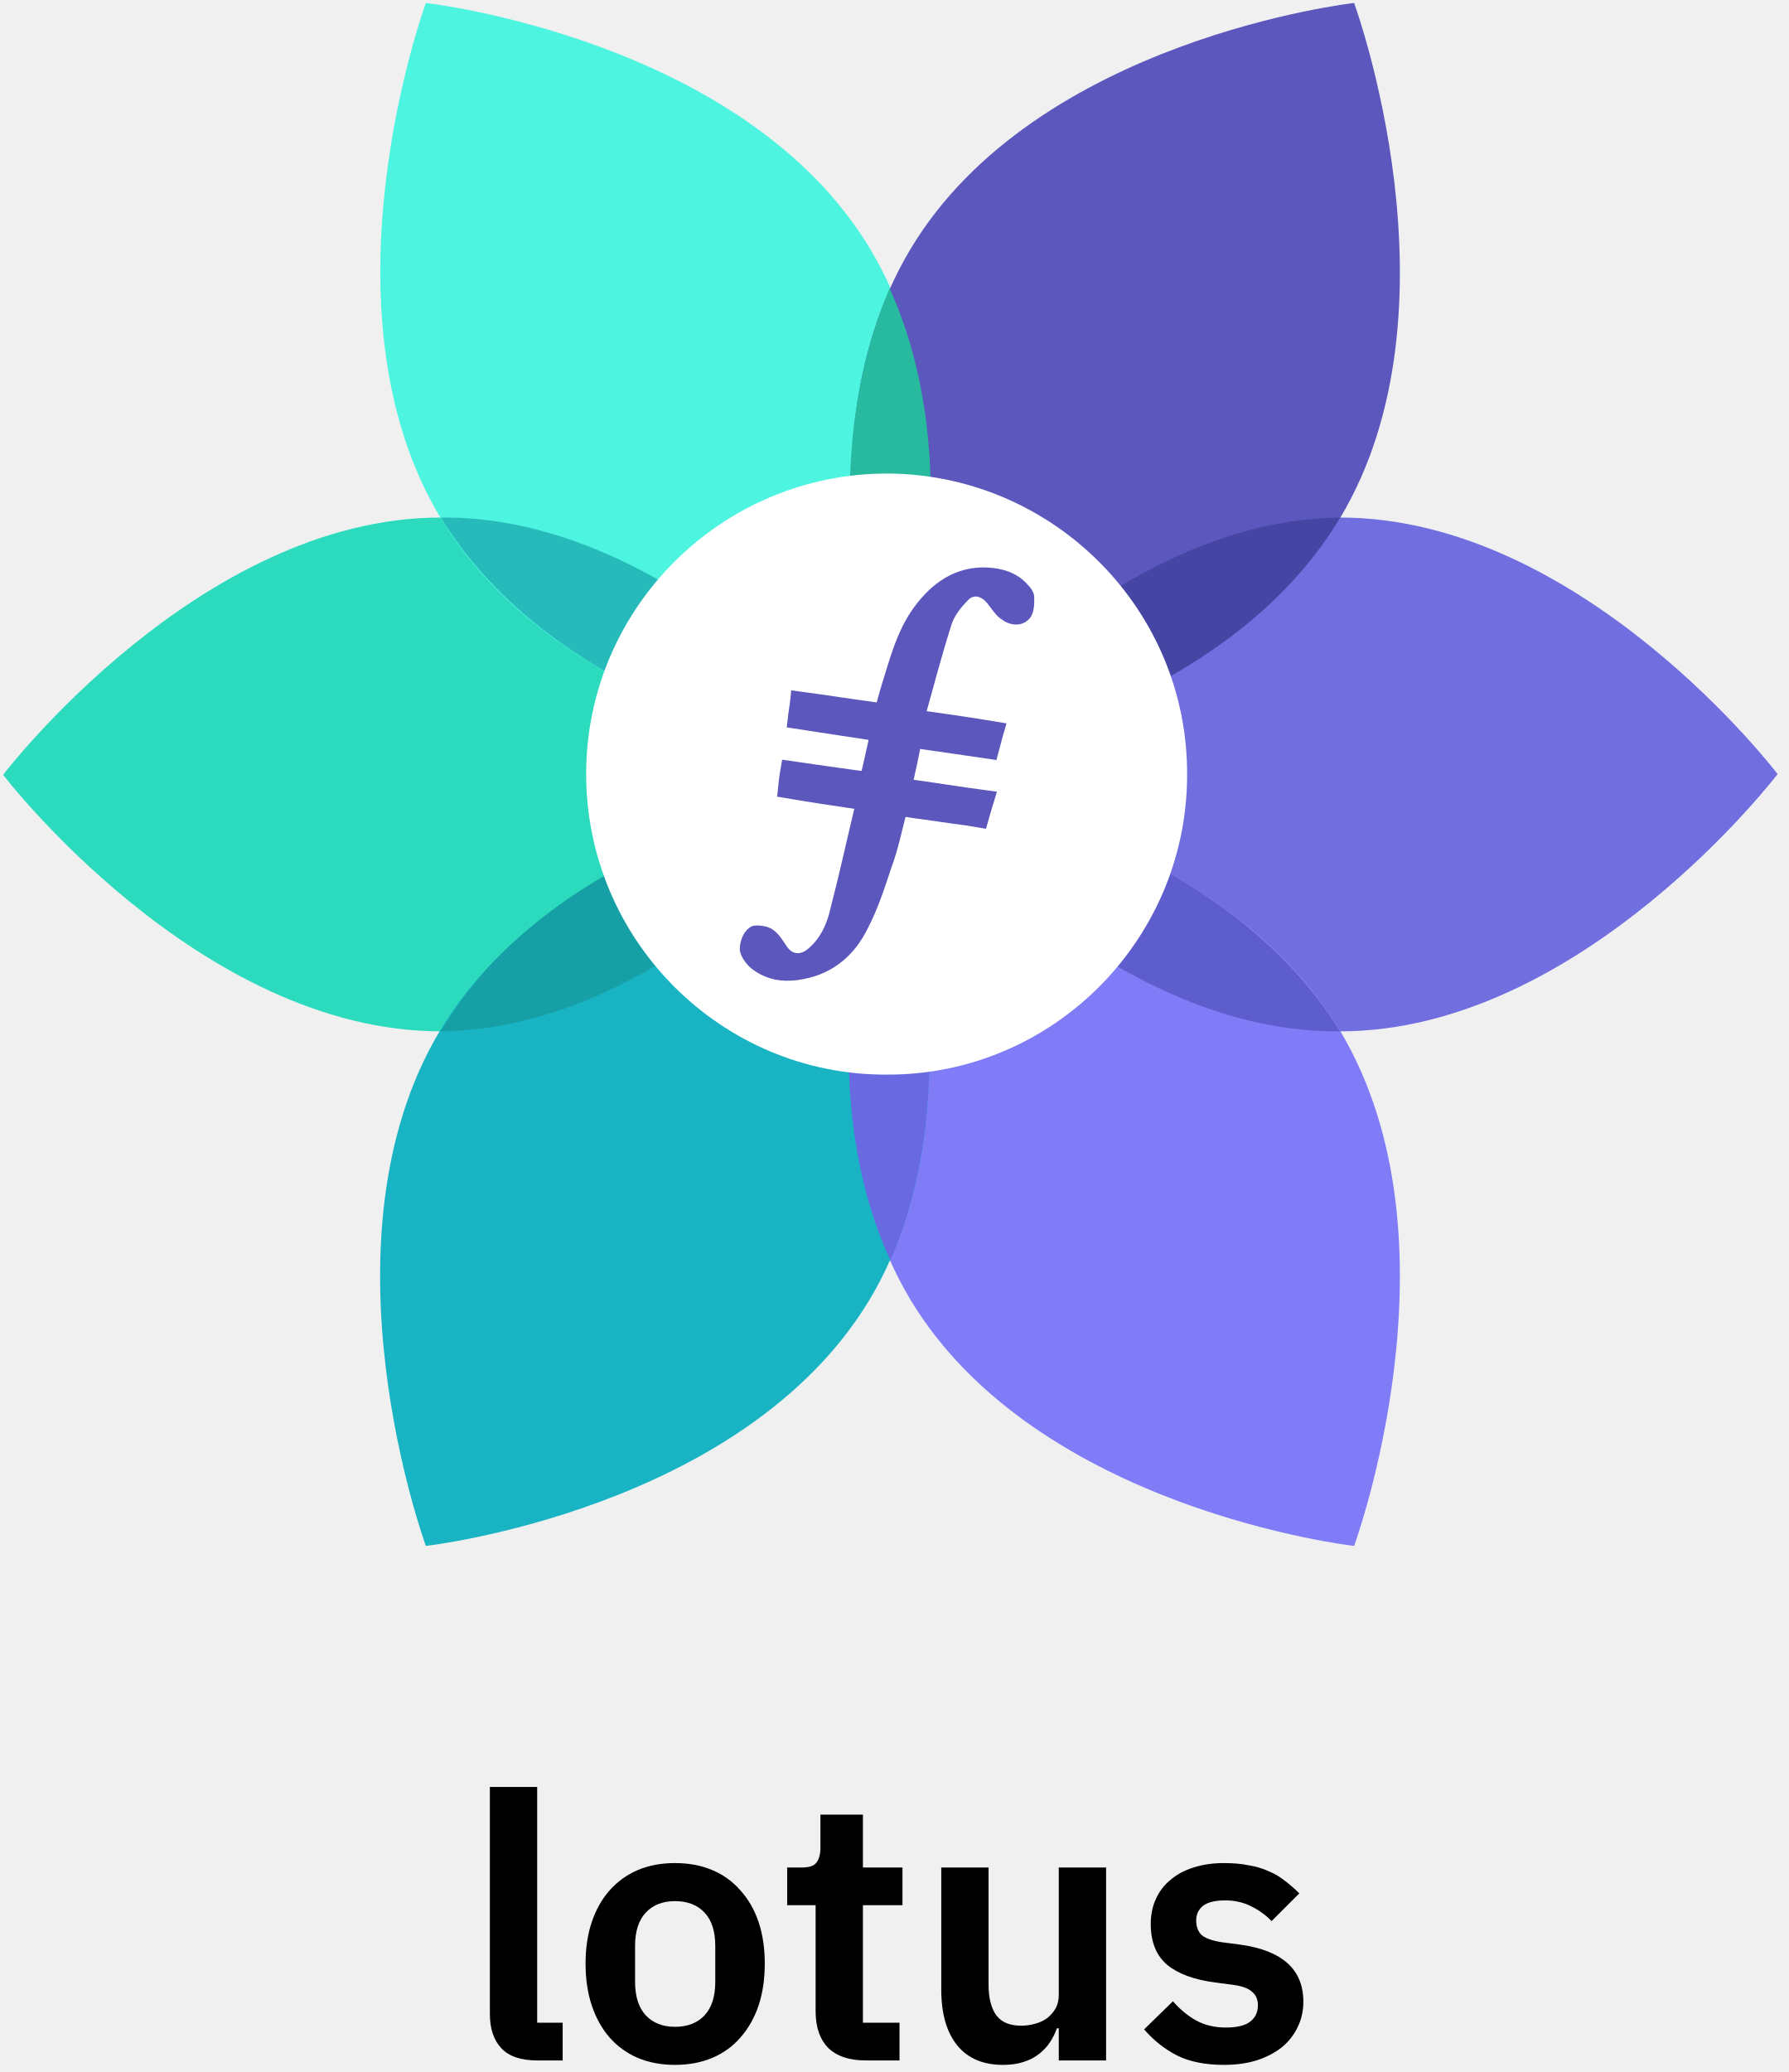
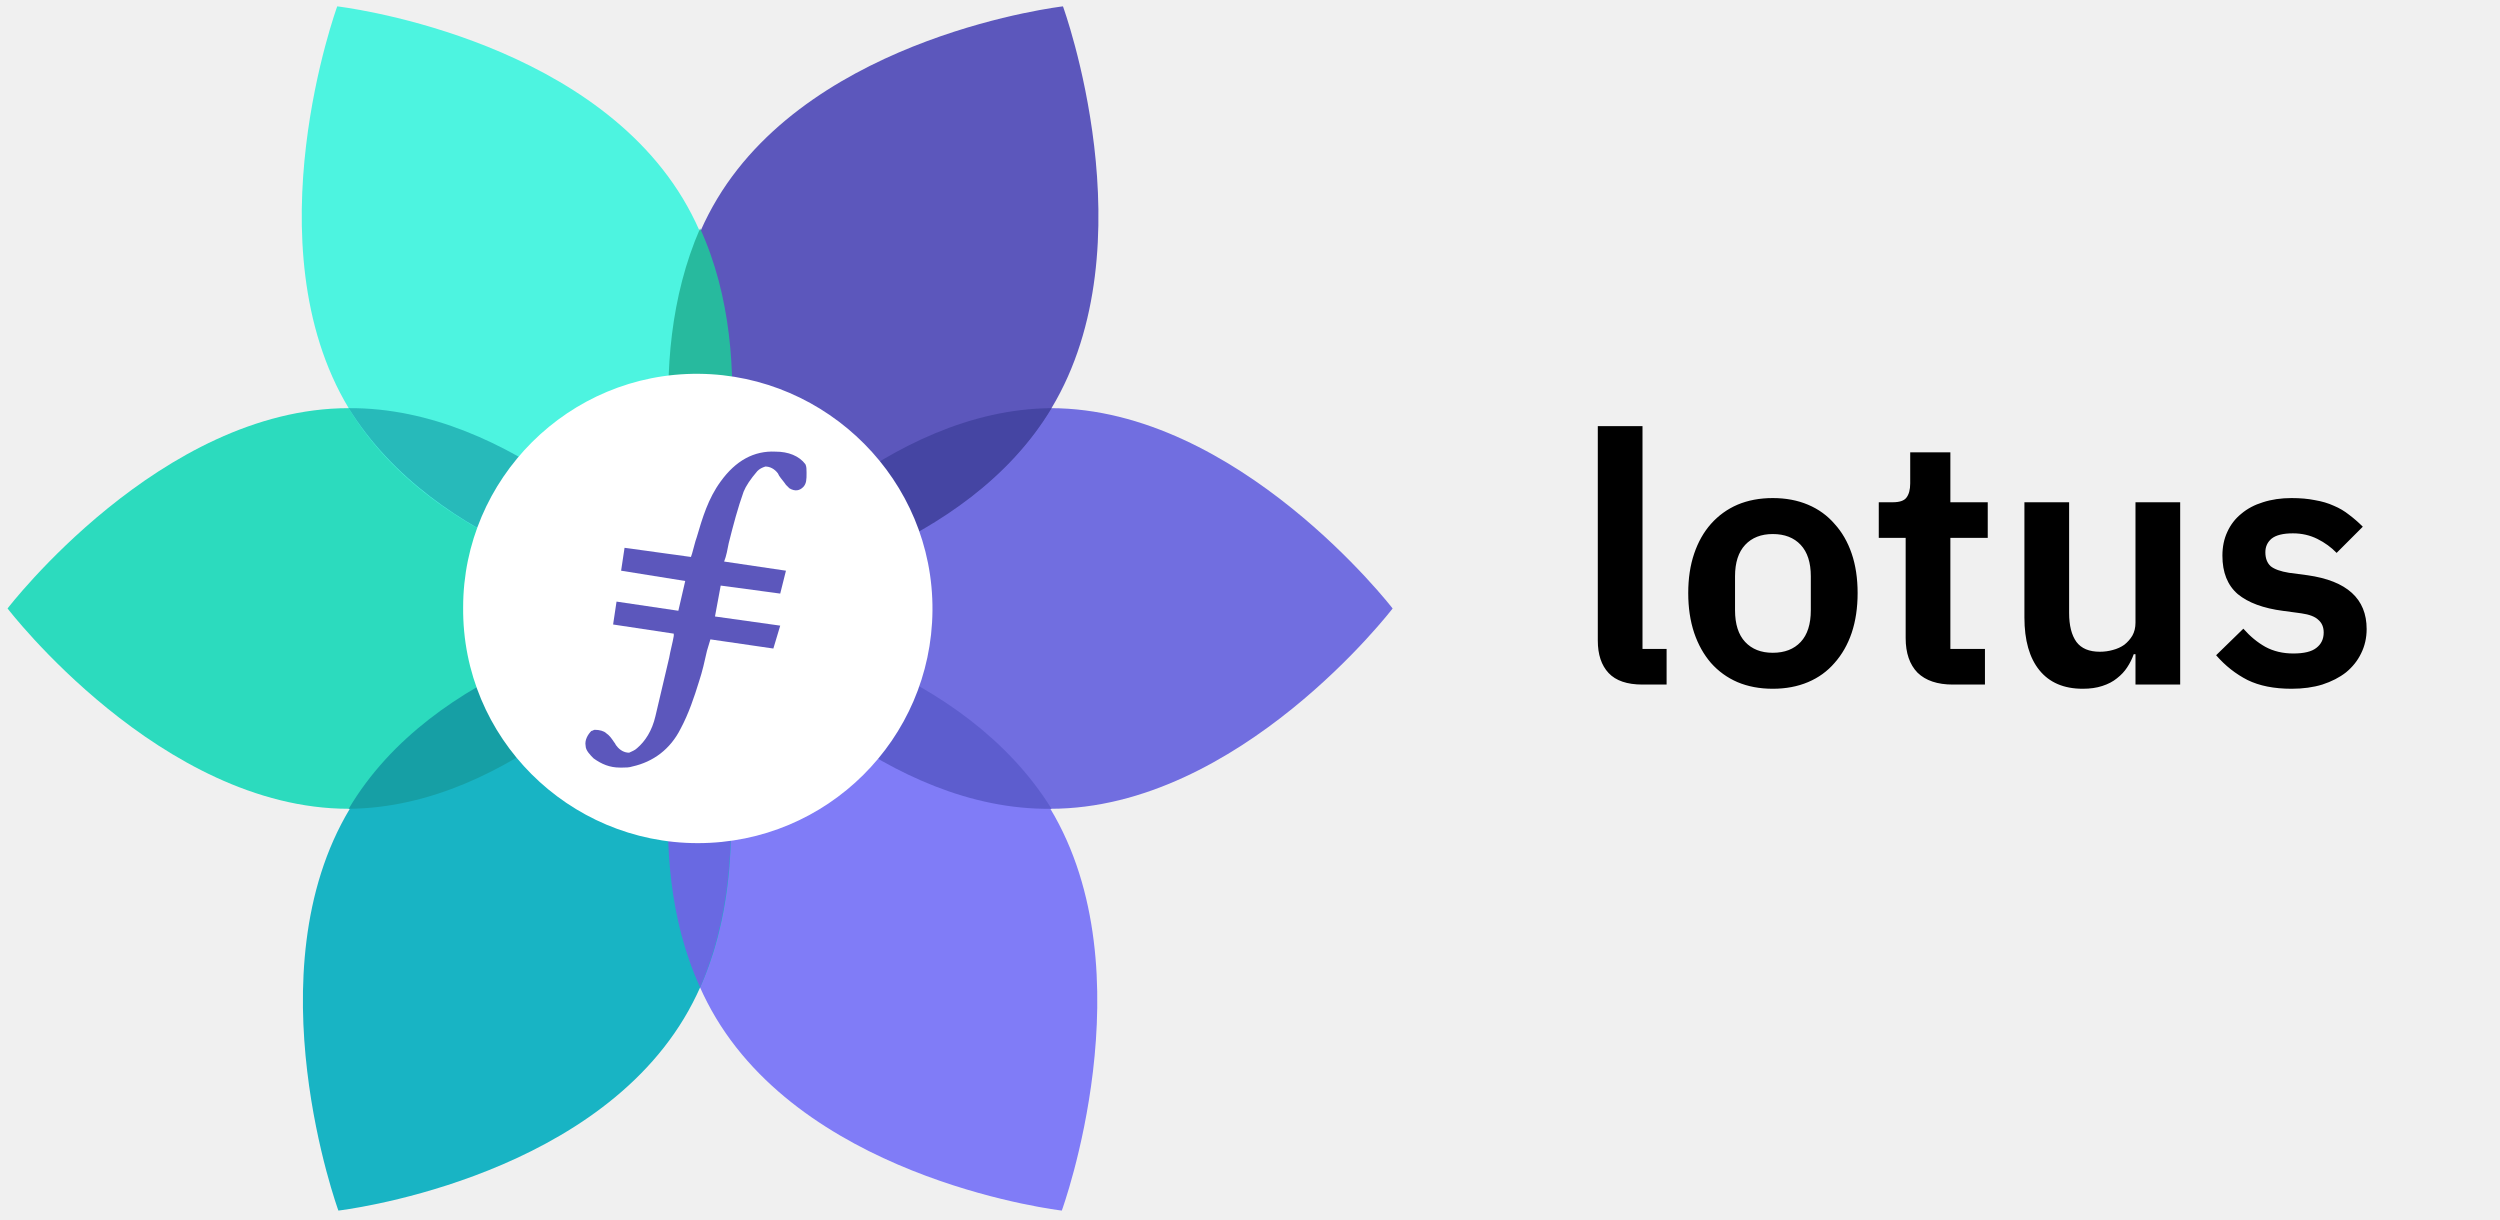
- <svg xmlns="http://www.w3.org/2000/svg" width="120" height="139" viewBox="0 0 120 139" fill="none">
-   <path d="M89.91 69.188C73.701 69.188 60.543 51.978 60.543 51.978C60.543 51.978 73.65 34.719 89.91 34.719C106.169 34.719 119.276 51.928 119.276 51.928C119.276 51.928 106.119 69.188 89.91 69.188Z" fill="#716EE0" />
-   <path d="M29.576 69.188C13.366 69.188 0.209 51.978 0.209 51.978C0.209 51.978 13.366 34.719 29.576 34.719C45.785 34.719 58.942 51.928 58.942 51.928C58.942 51.928 45.785 69.188 29.576 69.188Z" fill="#2CDBBE" />
-   <path d="M29.576 34.769C38.08 48.877 59.342 51.278 59.342 51.278C59.342 51.278 66.847 30.817 58.392 16.709C49.937 2.601 28.575 0.199 28.575 0.199C28.575 0.199 21.071 20.661 29.576 34.769Z" fill="#4DF4E0" />
-   <path d="M61.093 87.198C69.598 101.306 90.86 103.708 90.86 103.708C90.86 103.708 98.365 83.246 89.91 69.138C81.455 55.03 60.143 52.629 60.143 52.629C60.143 52.629 52.639 73.091 61.093 87.198Z" fill="#807CF7" />
-   <path d="M89.91 34.769C81.405 48.877 60.143 51.278 60.143 51.278C60.143 51.278 52.639 30.817 61.093 16.709C69.548 2.601 90.86 0.199 90.86 0.199C90.86 0.199 98.365 20.661 89.91 34.769Z" fill="#5C57BC" />
-   <path d="M58.342 87.198C49.837 101.306 28.575 103.708 28.575 103.708C28.575 103.708 21.071 83.246 29.526 69.138C37.98 55.03 59.292 52.629 59.292 52.629C59.292 52.629 66.797 73.091 58.342 87.198Z" fill="#18B4C4" />
-   <path d="M59.993 49.927C61.294 45.575 64.996 30.967 59.693 19.36C54.64 31.067 57.892 45.425 59.993 49.927Z" fill="#27BA9E" />
-   <path d="M29.576 69.188C43.633 69.038 55.19 56.031 58.092 52.529C53.639 53.279 36.78 56.931 29.576 69.188Z" fill="#169FA5" />
-   <path d="M29.576 34.719C37.03 46.876 53.739 50.678 58.392 50.778C55.44 47.376 43.583 34.569 29.576 34.719Z" fill="#27BABA" />
-   <path d="M61.093 53.129C64.045 56.581 75.902 69.338 89.91 69.188C82.456 57.081 65.946 53.129 61.093 53.129Z" fill="#5D5DCE" />
-   <path d="M61.394 51.378C65.796 50.628 82.656 46.976 89.91 34.719C75.902 34.869 64.295 47.876 61.394 51.378Z" fill="#4545A3" />
-   <path d="M59.743 84.547C64.846 72.84 61.294 57.982 59.442 53.98C58.092 58.282 54.39 72.941 59.743 84.547Z" fill="#6969E2" />
-   <path d="M59.642 31.767C48.436 31.717 39.381 40.772 39.331 51.828C39.281 63.035 48.386 72.14 59.492 72.09C70.599 72.14 79.604 63.085 79.654 52.079C79.754 40.922 70.699 31.867 59.642 31.767Z" fill="white" />
-   <path d="M68.648 41.222C68.397 41.473 67.997 41.423 67.697 41.273C67.597 41.222 67.497 41.123 67.397 41.072C67.097 40.822 66.897 40.472 66.647 40.172C66.296 39.722 65.796 39.471 65.346 39.522C65.046 39.572 64.796 39.672 64.545 39.972C64.045 40.472 63.545 41.123 63.345 41.823C62.694 43.874 62.144 45.975 61.544 48.127C63.395 48.377 65.096 48.627 66.897 48.927C66.747 49.427 66.647 49.877 66.496 50.428C64.745 50.178 63.044 49.928 61.343 49.677C61.143 50.728 60.943 51.678 60.693 52.729C62.544 52.979 64.345 53.279 66.246 53.529C66.096 54.03 65.946 54.48 65.796 55.03C65.496 54.98 65.196 54.93 64.895 54.88C63.695 54.73 62.494 54.53 61.294 54.38C60.993 54.33 60.693 54.28 60.393 54.23C60.043 55.531 59.793 56.831 59.342 58.032C58.892 59.383 58.442 60.784 57.791 62.034C56.991 63.685 55.69 64.836 53.839 65.186C53.539 65.236 53.289 65.286 53.039 65.286C52.238 65.336 51.438 65.136 50.737 64.586C50.487 64.386 50.187 63.985 50.137 63.685C50.137 63.335 50.287 62.835 50.587 62.635C50.637 62.585 50.688 62.585 50.788 62.585C51.038 62.585 51.388 62.635 51.588 62.785C51.938 63.035 52.138 63.435 52.388 63.785C52.739 64.286 53.189 64.486 53.689 64.436C53.989 64.386 54.239 64.286 54.54 64.035C55.44 63.285 55.94 62.234 56.191 61.134C56.791 58.833 57.291 56.531 57.842 54.23C57.842 54.13 57.842 54.03 57.842 53.83C56.141 53.58 54.44 53.329 52.689 53.029C52.739 52.529 52.789 52.079 52.889 51.528C54.64 51.779 56.341 52.029 58.192 52.279C58.442 51.278 58.642 50.278 58.892 49.227C57.041 48.927 55.24 48.677 53.339 48.377C53.389 47.876 53.489 47.376 53.539 46.876C55.44 47.126 57.291 47.426 59.192 47.676C59.342 47.126 59.492 46.576 59.642 46.075C60.193 44.324 60.643 42.523 61.744 41.022C62.844 39.522 64.295 38.471 66.246 38.571C67.147 38.621 67.997 38.871 68.598 39.572C68.748 39.722 68.898 39.922 68.898 40.072C68.898 40.522 68.898 41.022 68.648 41.222Z" fill="#5C57BC" stroke="#5C57BC" stroke-miterlimit="10" />
-   <path d="M36.044 138.224C34.953 138.224 34.151 137.951 33.639 137.406C33.127 136.86 32.87 136.092 32.87 135.1V119.876H36.044V135.695H37.755V138.224H36.044Z" fill="black" />
-   <path d="M45.291 138.522C44.365 138.522 43.531 138.365 42.787 138.05C42.059 137.736 41.431 137.282 40.902 136.687C40.39 136.092 39.993 135.381 39.712 134.554C39.431 133.711 39.291 132.769 39.291 131.728C39.291 130.686 39.431 129.752 39.712 128.926C39.993 128.099 40.39 127.397 40.902 126.818C41.431 126.223 42.059 125.769 42.787 125.455C43.531 125.141 44.365 124.984 45.291 124.984C46.217 124.984 47.052 125.141 47.795 125.455C48.539 125.769 49.167 126.223 49.68 126.818C50.209 127.397 50.614 128.099 50.895 128.926C51.176 129.752 51.316 130.686 51.316 131.728C51.316 132.769 51.176 133.711 50.895 134.554C50.614 135.381 50.209 136.092 49.68 136.687C49.167 137.282 48.539 137.736 47.795 138.05C47.052 138.365 46.217 138.522 45.291 138.522ZM45.291 135.968C46.134 135.968 46.795 135.712 47.275 135.199C47.754 134.687 47.994 133.935 47.994 132.943V130.538C47.994 129.562 47.754 128.819 47.275 128.306C46.795 127.794 46.134 127.537 45.291 127.537C44.465 127.537 43.812 127.794 43.332 128.306C42.853 128.819 42.613 129.562 42.613 130.538V132.943C42.613 133.935 42.853 134.687 43.332 135.199C43.812 135.712 44.465 135.968 45.291 135.968Z" fill="black" />
-   <path d="M58.075 138.224C56.984 138.224 56.149 137.943 55.57 137.381C55.008 136.802 54.727 135.984 54.727 134.926V127.81H52.818V125.281H53.81C54.289 125.281 54.612 125.174 54.777 124.959C54.959 124.727 55.05 124.389 55.05 123.942V121.735H57.901V125.281H60.554V127.81H57.901V135.695H60.356V138.224H58.075Z" fill="black" />
-   <path d="M71.043 136.067H70.919C70.803 136.397 70.646 136.712 70.448 137.009C70.266 137.29 70.026 137.546 69.729 137.778C69.448 138.009 69.101 138.191 68.687 138.323C68.291 138.455 67.828 138.522 67.299 138.522C65.96 138.522 64.935 138.084 64.224 137.207C63.514 136.331 63.158 135.083 63.158 133.463V125.281H66.332V133.141C66.332 134.034 66.505 134.72 66.853 135.199C67.2 135.662 67.754 135.893 68.514 135.893C68.828 135.893 69.134 135.852 69.431 135.769C69.745 135.687 70.018 135.563 70.249 135.397C70.481 135.216 70.671 135.001 70.82 134.753C70.969 134.488 71.043 134.182 71.043 133.835V125.281H74.217V138.224H71.043V136.067Z" fill="black" />
-   <path d="M82.124 138.522C80.884 138.522 79.842 138.315 78.999 137.902C78.156 137.472 77.412 136.885 76.768 136.141L78.702 134.257C79.181 134.802 79.702 135.232 80.264 135.546C80.842 135.86 81.504 136.017 82.248 136.017C83.008 136.017 83.553 135.885 83.884 135.621C84.231 135.356 84.405 134.992 84.405 134.53C84.405 134.149 84.281 133.852 84.033 133.637C83.801 133.406 83.396 133.249 82.818 133.166L81.528 132.992C80.123 132.811 79.049 132.414 78.305 131.802C77.578 131.174 77.214 130.265 77.214 129.075C77.214 128.447 77.33 127.885 77.561 127.389C77.793 126.876 78.123 126.446 78.553 126.099C78.983 125.736 79.495 125.463 80.09 125.281C80.702 125.083 81.38 124.984 82.124 124.984C82.752 124.984 83.305 125.033 83.785 125.132C84.281 125.215 84.727 125.347 85.124 125.529C85.52 125.694 85.884 125.909 86.215 126.174C86.545 126.422 86.868 126.703 87.182 127.017L85.322 128.876C84.942 128.48 84.487 128.149 83.958 127.885C83.429 127.62 82.851 127.488 82.223 127.488C81.528 127.488 81.024 127.612 80.71 127.86C80.413 128.108 80.264 128.43 80.264 128.827C80.264 129.257 80.388 129.587 80.636 129.819C80.9 130.033 81.338 130.191 81.95 130.29L83.264 130.463C86.058 130.86 87.454 132.133 87.454 134.282C87.454 134.91 87.322 135.488 87.058 136.017C86.81 136.53 86.454 136.976 85.992 137.356C85.529 137.72 84.967 138.009 84.305 138.224C83.661 138.422 82.933 138.522 82.124 138.522Z" fill="black" />
+ <svg xmlns="http://www.w3.org/2000/svg" width="248" height="121" viewBox="0 0 248 121" fill="none">
+   <path d="M162.936 67.909C161.412 67.909 160.292 67.528 159.576 66.766C158.86 66.004 158.502 64.93 158.502 63.544V42.272H162.936V64.375H165.327V67.909H162.936ZM175.857 68.325C174.564 68.325 173.397 68.106 172.358 67.667C171.342 67.228 170.464 66.593 169.725 65.761C169.009 64.93 168.454 63.937 168.062 62.782C167.669 61.604 167.473 60.287 167.473 58.832C167.473 57.377 167.669 56.072 168.062 54.917C168.454 53.762 169.009 52.781 169.725 51.972C170.464 51.141 171.342 50.506 172.358 50.067C173.397 49.628 174.564 49.408 175.857 49.408C177.151 49.408 178.317 49.628 179.356 50.067C180.396 50.506 181.273 51.141 181.989 51.972C182.728 52.781 183.294 53.762 183.687 54.917C184.08 56.072 184.276 57.377 184.276 58.832C184.276 60.287 184.08 61.604 183.687 62.782C183.294 63.937 182.728 64.93 181.989 65.761C181.273 66.593 180.396 67.228 179.356 67.667C178.317 68.106 177.151 68.325 175.857 68.325ZM175.857 64.756C177.035 64.756 177.959 64.398 178.629 63.682C179.299 62.966 179.633 61.916 179.633 60.53V57.169C179.633 55.806 179.299 54.767 178.629 54.051C177.959 53.335 177.035 52.977 175.857 52.977C174.702 52.977 173.79 53.335 173.12 54.051C172.45 54.767 172.115 55.806 172.115 57.169V60.53C172.115 61.916 172.45 62.966 173.12 63.682C173.79 64.398 174.702 64.756 175.857 64.756ZM193.719 67.909C192.195 67.909 191.028 67.516 190.22 66.731C189.435 65.923 189.042 64.779 189.042 63.301V53.358H186.374V49.824H187.76C188.43 49.824 188.88 49.674 189.111 49.374C189.365 49.05 189.493 48.577 189.493 47.953V44.87H193.477V49.824H197.184V53.358H193.477V64.375H196.907V67.909H193.719ZM211.84 64.895H211.666C211.505 65.357 211.285 65.796 211.008 66.212C210.754 66.604 210.419 66.962 210.003 67.286C209.611 67.609 209.126 67.863 208.548 68.048C207.994 68.233 207.347 68.325 206.608 68.325C204.737 68.325 203.305 67.713 202.312 66.489C201.319 65.265 200.822 63.521 200.822 61.257V49.824H205.257V60.807C205.257 62.054 205.5 63.013 205.985 63.682C206.47 64.329 207.243 64.653 208.306 64.653C208.745 64.653 209.172 64.595 209.588 64.479C210.027 64.364 210.408 64.191 210.731 63.96C211.054 63.706 211.32 63.405 211.528 63.059C211.736 62.689 211.84 62.262 211.84 61.777V49.824H216.274V67.909H211.84V64.895ZM227.322 68.325C225.59 68.325 224.135 68.036 222.957 67.459C221.779 66.858 220.74 66.038 219.839 64.999L222.541 62.366C223.211 63.128 223.939 63.729 224.724 64.168C225.532 64.606 226.456 64.826 227.496 64.826C228.558 64.826 229.32 64.641 229.782 64.271C230.267 63.902 230.51 63.394 230.51 62.747C230.51 62.216 230.337 61.8 229.99 61.5C229.667 61.176 229.101 60.957 228.292 60.842L226.491 60.599C224.528 60.345 223.026 59.791 221.987 58.936C220.971 58.058 220.463 56.788 220.463 55.125C220.463 54.247 220.624 53.462 220.948 52.769C221.271 52.053 221.733 51.453 222.333 50.968C222.934 50.459 223.65 50.078 224.481 49.824C225.336 49.547 226.283 49.408 227.322 49.408C228.2 49.408 228.974 49.478 229.644 49.616C230.337 49.732 230.96 49.917 231.515 50.171C232.069 50.402 232.577 50.702 233.039 51.072C233.501 51.418 233.951 51.811 234.39 52.249L231.792 54.848C231.26 54.294 230.625 53.832 229.886 53.462C229.147 53.093 228.339 52.908 227.461 52.908C226.491 52.908 225.786 53.081 225.348 53.427C224.932 53.774 224.724 54.224 224.724 54.779C224.724 55.379 224.897 55.841 225.244 56.164C225.613 56.465 226.225 56.684 227.08 56.823L228.916 57.065C232.82 57.62 234.771 59.398 234.771 62.401C234.771 63.278 234.586 64.087 234.217 64.826C233.87 65.542 233.374 66.165 232.727 66.697C232.08 67.205 231.295 67.609 230.371 67.909C229.47 68.186 228.454 68.325 227.322 68.325Z" fill="black" />
+   <path d="M104.197 80.232C85.461 80.232 70.358 60.36 70.358 60.36C70.358 60.36 85.574 40.489 104.197 40.489C122.82 40.489 138.149 60.36 138.149 60.36C138.149 60.36 122.933 80.232 104.197 80.232Z" fill="#716EE0" />
+   <path d="M34.589 80.232C15.966 80.232 0.75 60.36 0.75 60.36C0.75 60.36 15.966 40.489 34.589 40.489C53.212 40.489 68.541 60.36 68.541 60.36C68.541 60.36 53.325 80.232 34.589 80.232Z" fill="#2CDBBE" />
+   <path d="M34.589 40.489C44.354 56.727 68.882 59.565 68.882 59.565C68.882 59.565 77.512 35.946 67.746 19.708C57.981 3.47 33.453 0.631 33.453 0.631C33.453 0.631 24.823 24.25 34.589 40.489Z" fill="#4DF4E0" />
+   <path d="M71.039 101.012C80.805 117.25 105.332 120.089 105.332 120.089C105.332 120.089 113.962 96.47 104.197 80.232C94.431 63.994 69.904 61.155 69.904 61.155C69.904 61.155 61.274 84.774 71.039 101.012Z" fill="#807CF7" />
+   <path d="M104.31 40.489C94.545 56.727 70.017 59.565 70.017 59.565C70.017 59.565 61.387 35.946 71.153 19.708C80.918 3.47 105.446 0.631 105.446 0.631C105.446 0.631 114.076 24.25 104.31 40.489Z" fill="#5C57BC" />
+   <path d="M67.86 101.012C58.094 117.25 33.567 120.089 33.567 120.089C33.567 120.089 24.937 96.47 34.702 80.232C44.468 63.994 68.995 61.155 68.995 61.155C68.995 61.155 77.626 84.774 67.86 101.012Z" fill="#18B4C4" />
+   <path d="M69.79 57.976C71.266 52.979 75.582 36.06 69.45 22.661C63.545 36.173 67.292 52.866 69.79 57.976Z" fill="#27BA9E" />
+   <path d="M34.589 80.232C50.827 80.119 64.113 65.016 67.519 61.042C62.409 61.837 42.992 66.038 34.589 80.232Z" fill="#169FA5" />
+   <path d="M34.589 40.489C43.219 54.456 62.523 58.884 67.86 58.998C64.453 55.023 50.827 40.375 34.589 40.489Z" fill="#27BABA" />
+   <path d="M71.039 61.723C74.446 65.697 88.072 80.459 104.31 80.232C95.68 66.265 76.603 61.723 71.039 61.723Z" fill="#5D5DCE" />
+   <path d="M71.38 59.679C76.49 58.771 95.907 54.569 104.31 40.489C88.072 40.602 74.673 55.705 71.38 59.679Z" fill="#4545A3" />
+   <path d="M69.45 97.947C75.354 84.434 71.266 67.287 69.109 62.632C67.633 67.628 63.318 84.547 69.45 97.947Z" fill="#6969E2" />
+   <path d="M69.336 37.082C56.391 36.968 45.944 47.529 45.944 60.247C45.831 73.192 56.391 83.639 69.222 83.639C82.054 83.639 92.387 73.305 92.501 60.587C92.615 47.642 82.054 37.196 69.336 37.082Z" fill="white" />
+   <path d="M79.897 46.053C79.267 45.216 78.193 44.803 76.944 44.803C74.787 44.69 72.97 45.712 71.494 47.756C70.245 49.459 69.677 51.389 69.109 53.32L68.995 53.661C68.882 54.115 68.768 54.456 68.655 54.91L68.541 55.25L61.955 54.342L61.614 56.613L67.974 57.635L67.292 60.587L61.16 59.679L60.82 61.95L66.838 62.858C66.838 62.972 66.838 62.972 66.838 63.086C66.724 63.767 66.497 64.562 66.384 65.243C65.93 67.173 65.475 69.104 65.021 71.034C64.68 72.51 63.999 73.532 63.204 74.214C62.977 74.441 62.636 74.554 62.409 74.668C61.955 74.668 61.501 74.441 61.16 73.987C61.047 73.873 61.047 73.76 60.933 73.646C60.706 73.305 60.479 72.965 60.138 72.737C59.911 72.51 59.457 72.397 59.003 72.397C58.889 72.397 58.776 72.51 58.662 72.51C58.321 72.851 57.981 73.419 58.094 73.987C58.094 74.441 58.549 74.895 58.889 75.236C59.684 75.803 60.479 76.144 61.501 76.144C61.614 76.144 61.614 76.144 61.728 76.144C62.069 76.144 62.409 76.144 62.75 76.031C64.794 75.576 66.497 74.327 67.519 72.283C68.314 70.807 68.882 69.104 69.336 67.628C69.677 66.606 69.904 65.584 70.131 64.562C70.245 64.221 70.358 63.767 70.472 63.426L76.717 64.335L77.398 62.063L70.926 61.155L71.494 58.089L77.398 58.884L77.966 56.613L71.834 55.705C72.061 55.137 72.175 54.456 72.288 53.888C72.743 52.071 73.197 50.368 73.765 48.778C73.992 48.21 74.446 47.529 75.127 46.734C75.354 46.507 75.582 46.393 75.922 46.28C76.376 46.28 76.831 46.507 77.171 46.961L77.285 47.188C77.512 47.529 77.739 47.756 77.966 48.096C78.08 48.21 78.193 48.324 78.307 48.437C78.875 48.778 79.329 48.664 79.669 48.324C80.01 47.983 80.01 47.529 80.01 46.961V46.847C80.01 46.552 80.01 46.286 79.897 46.053Z" fill="#5C57BC" />
</svg>
